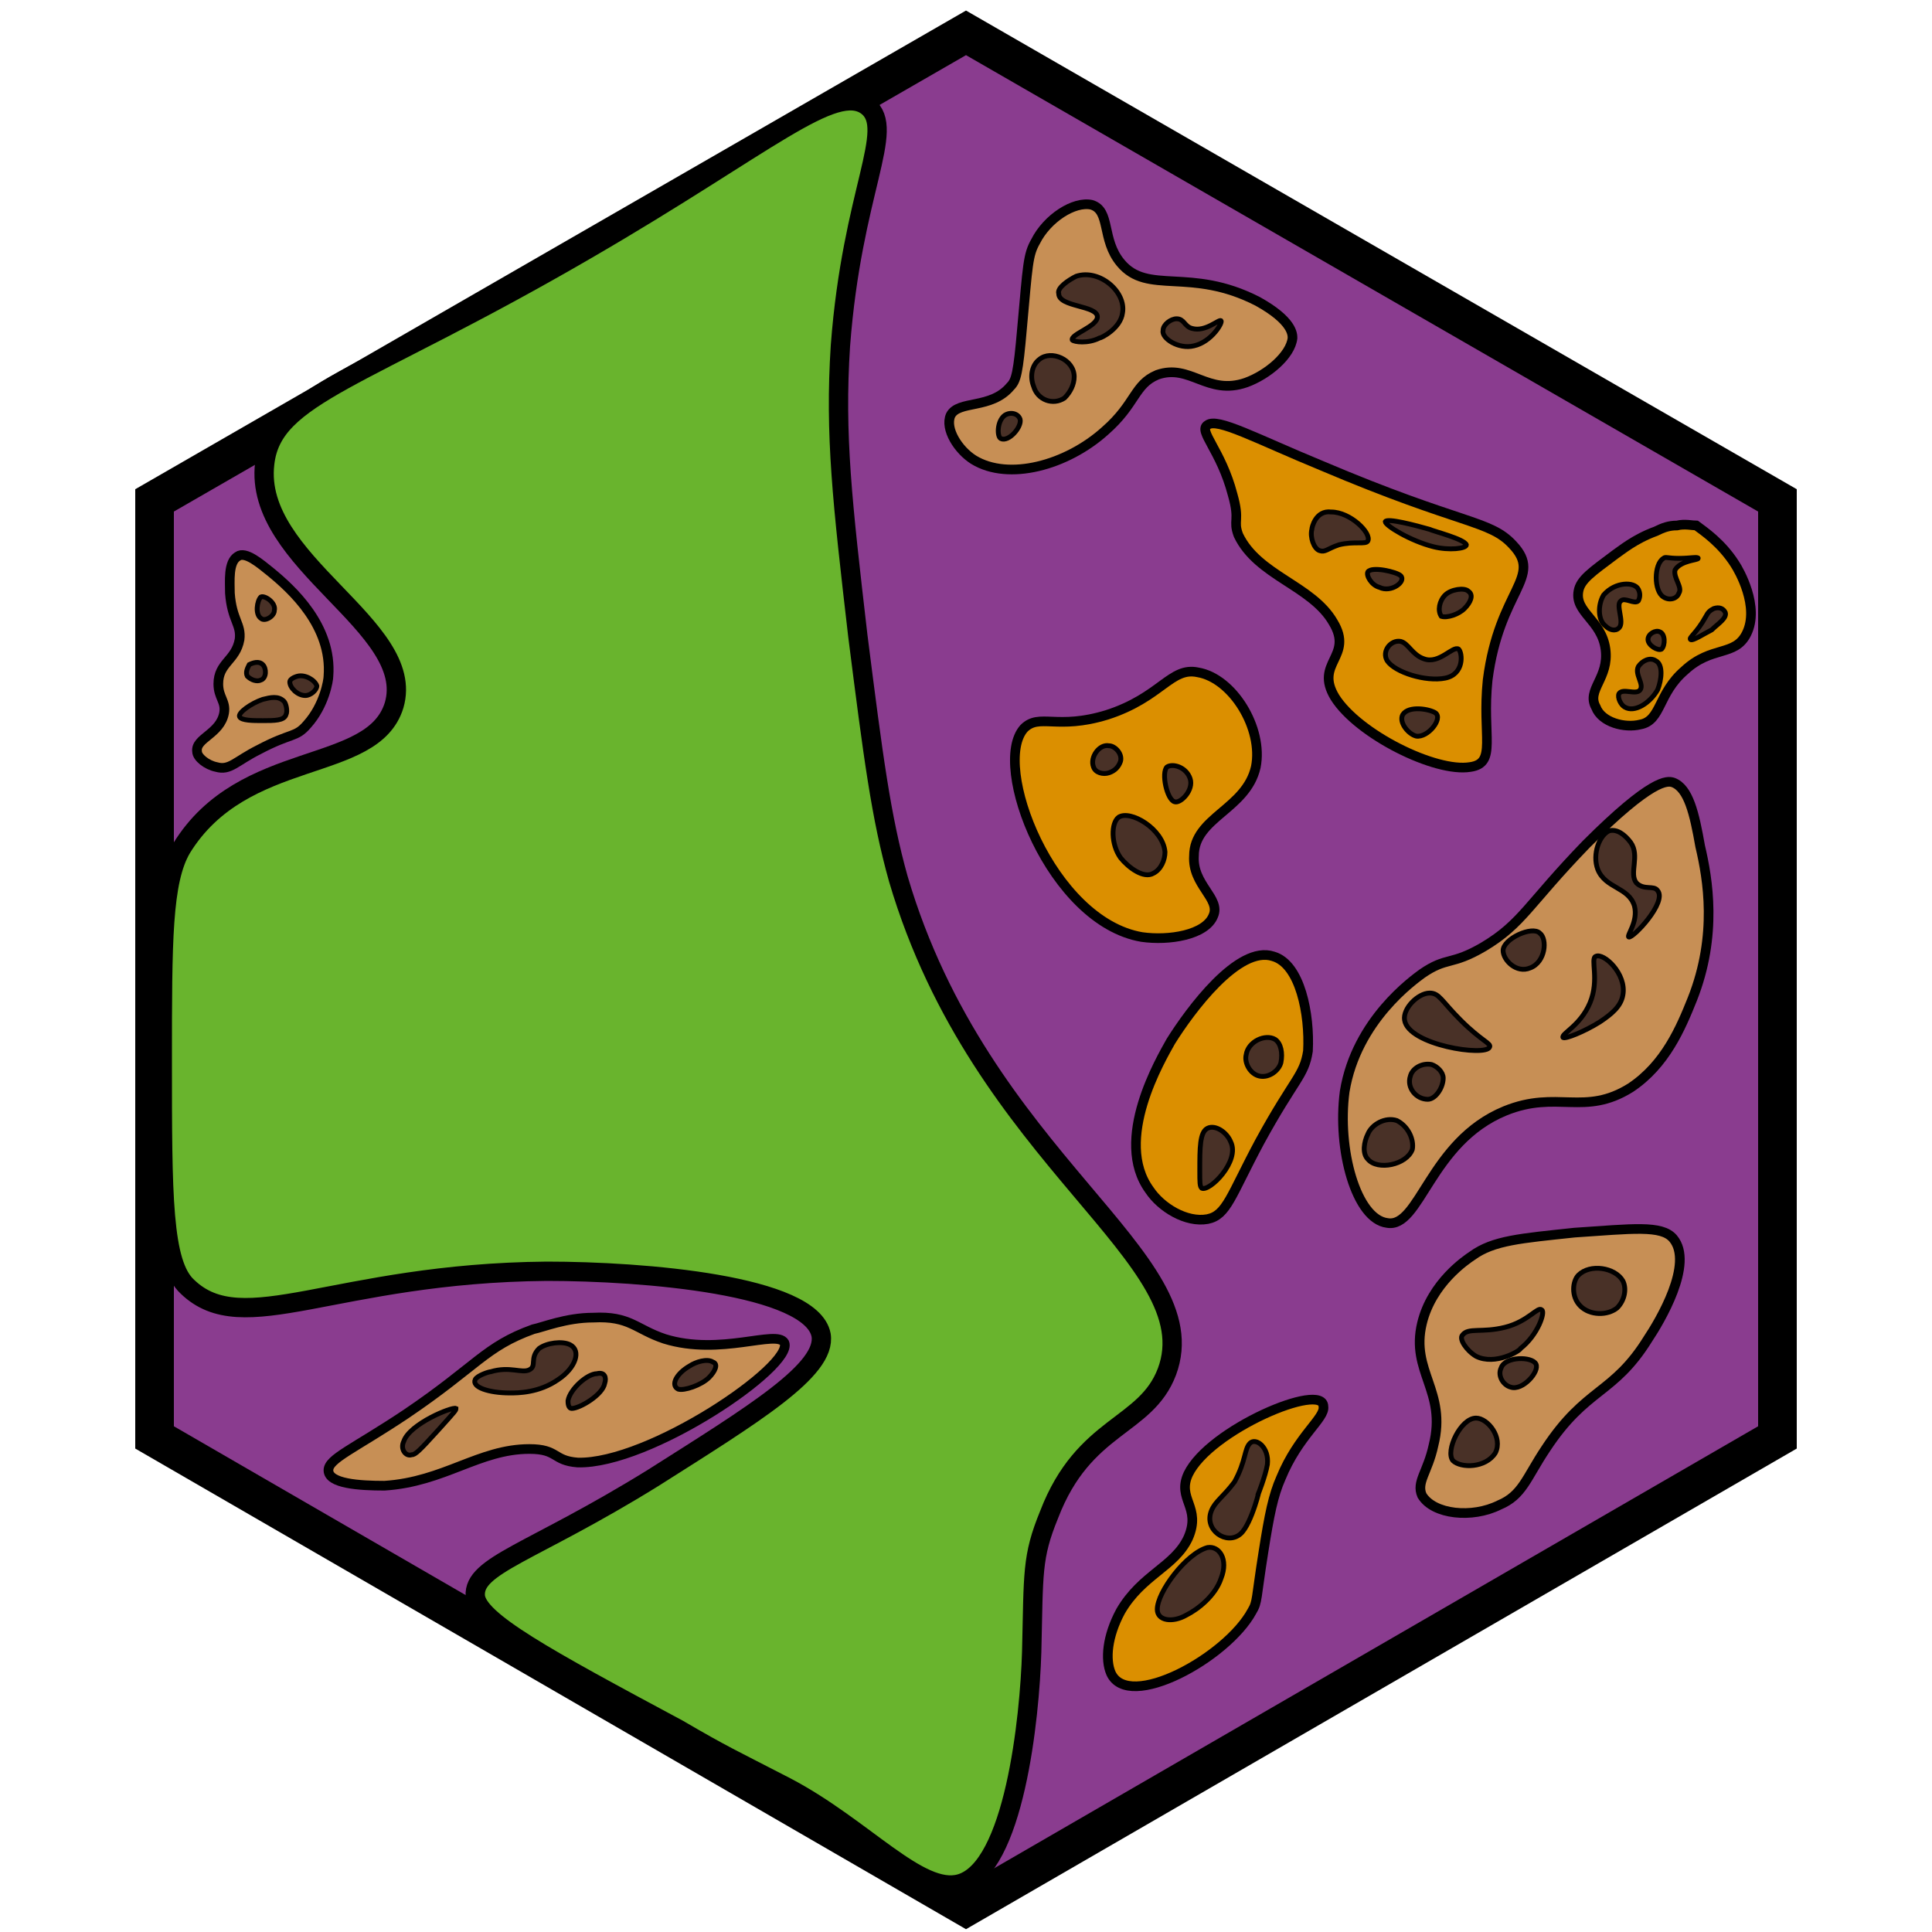
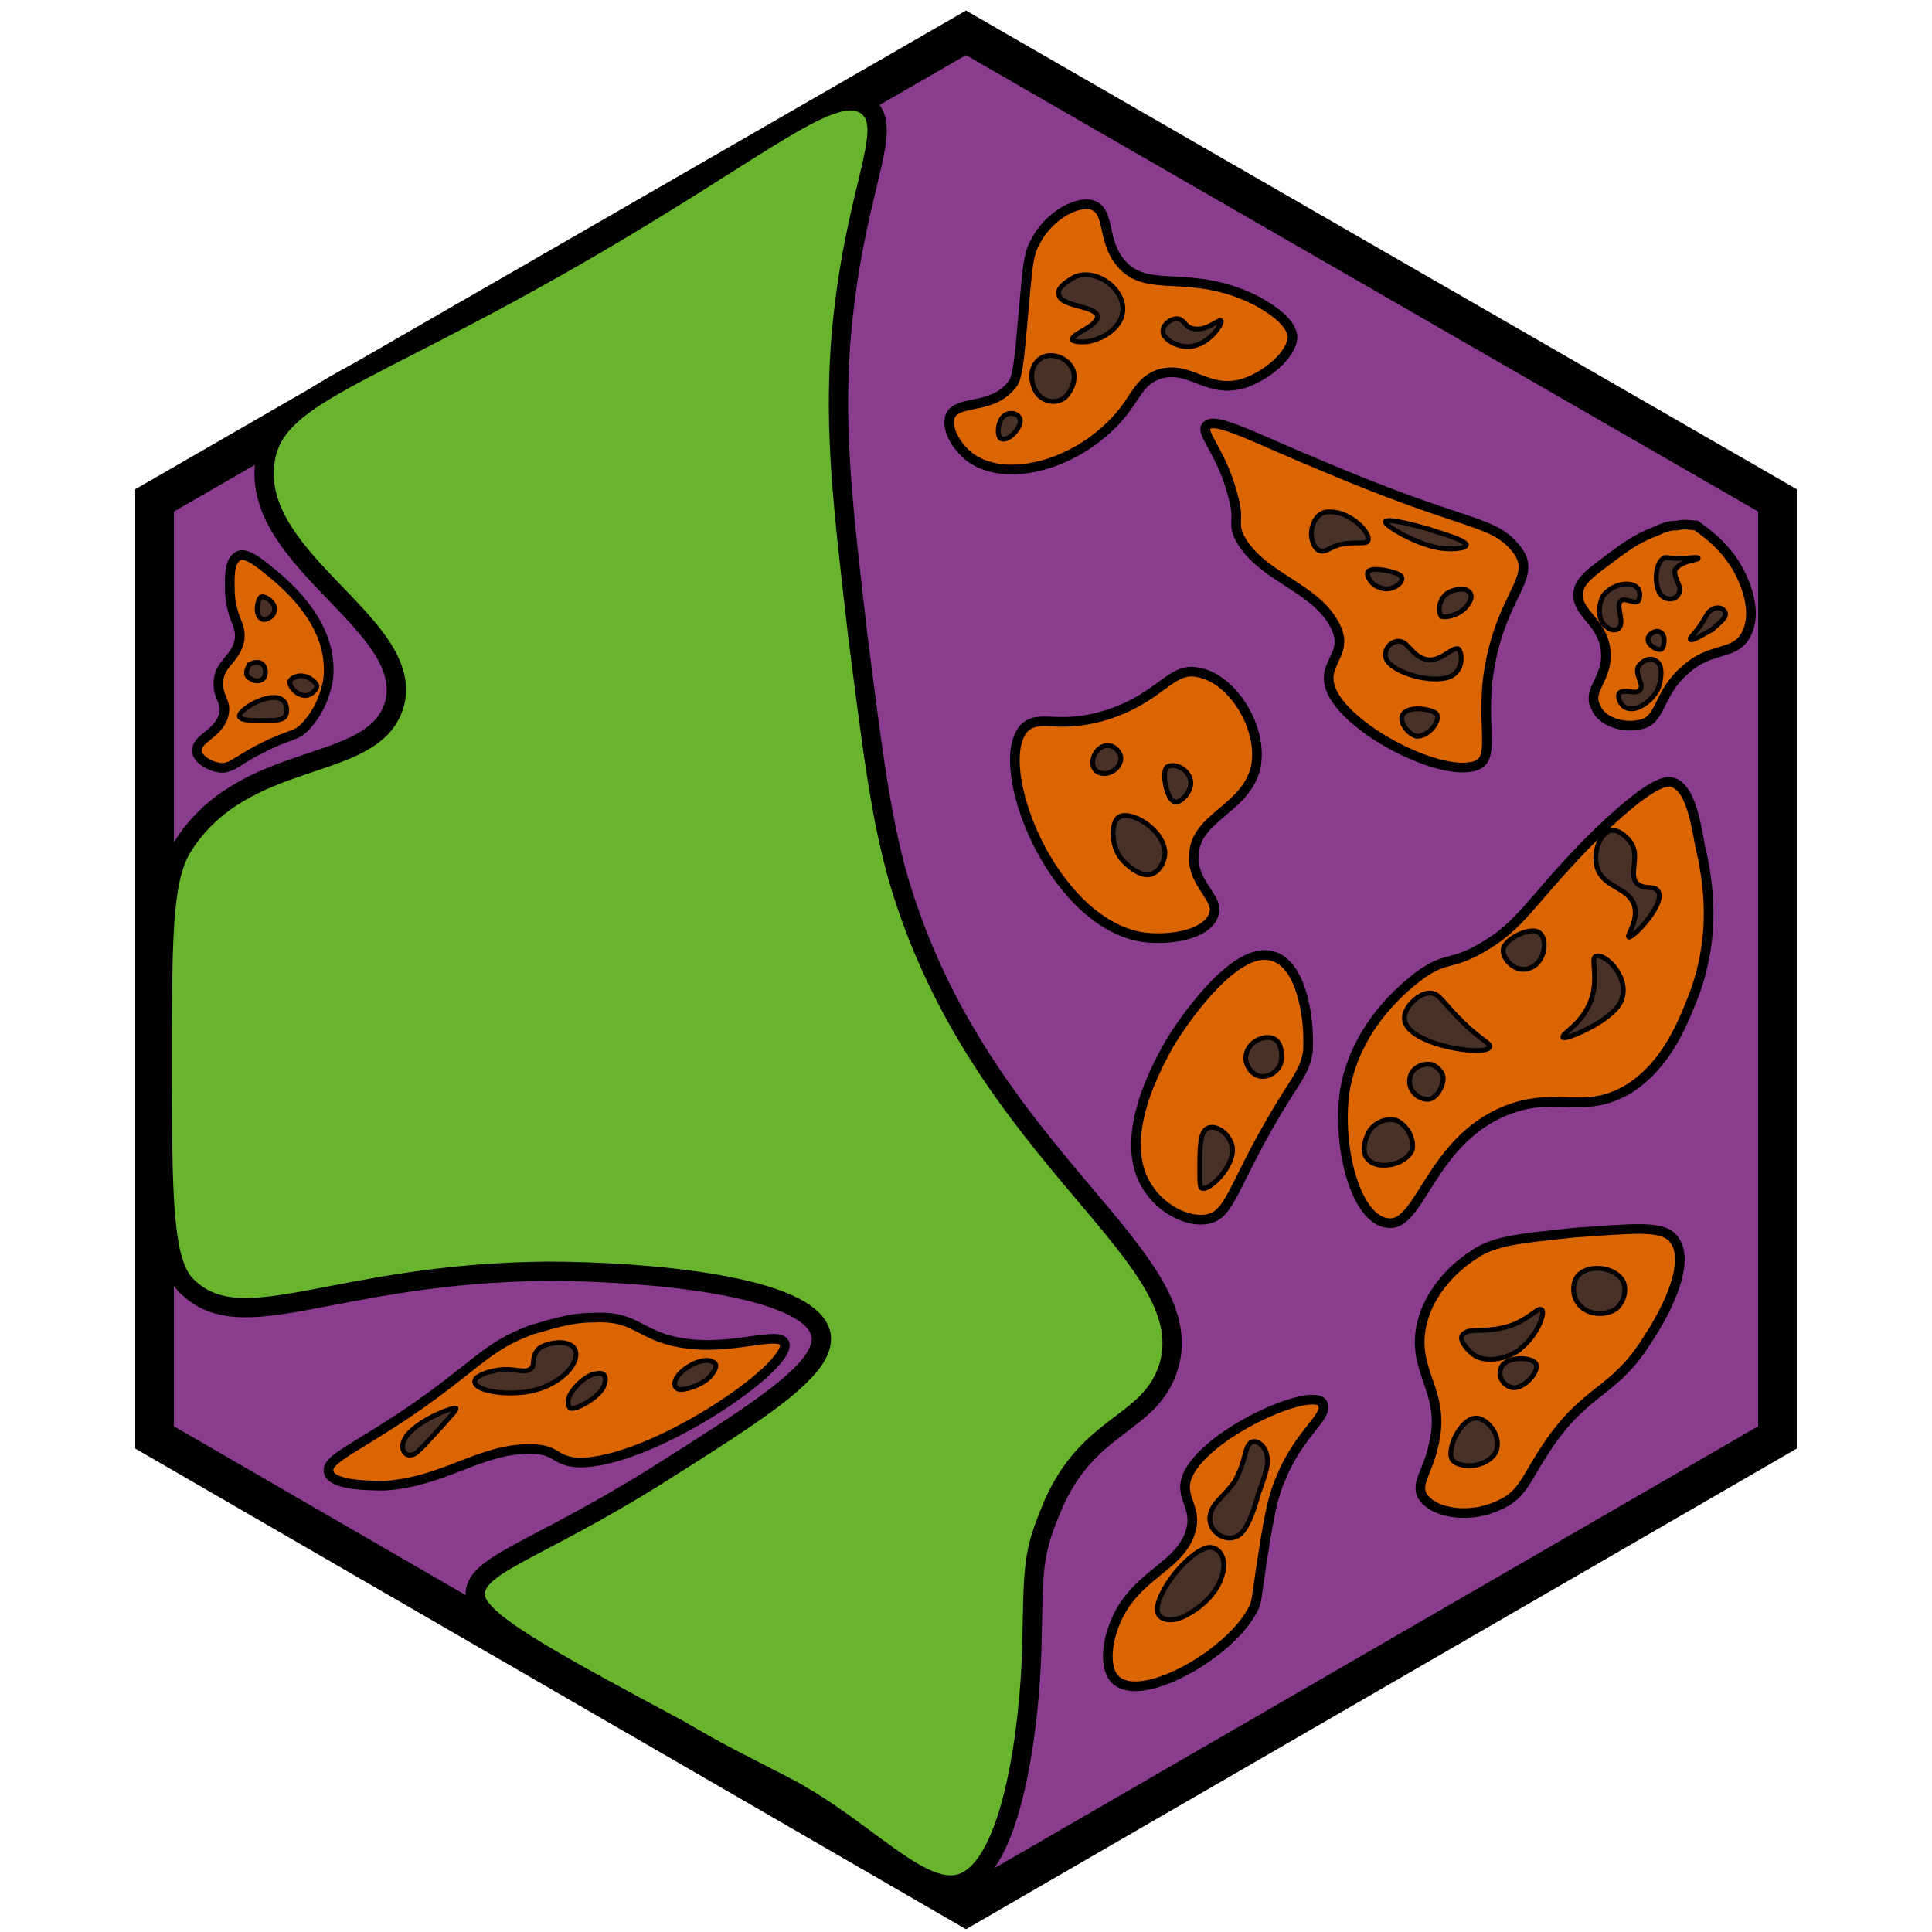
<svg xmlns="http://www.w3.org/2000/svg" version="1.1" id="Ebene_2_00000126308112139821010380000011903406711838980787_" x="0px" y="0px" viewBox="0 0 100 100" style="enable-background:new 0 0 100 100;" xml:space="preserve">
-   <style type="text/css">	.st0{fill:#8A3C8F;stroke:#000000;stroke-width:2;stroke-miterlimit:10;}	.st1{fill:#69B42D;stroke:#000000;stroke-miterlimit:10;}	.st2{fill:#DB8F00;stroke:#000000;stroke-width:0.5;stroke-miterlimit:10;}	.st3{fill:#493127;stroke:#000000;stroke-width:0.25;stroke-miterlimit:10;}	.st4{fill:#C78F55;stroke:#000000;stroke-width:0.5;stroke-miterlimit:10;}	.st5{fill:#493127;stroke:#000000;stroke-width:0.25;stroke-miterlimit:10;}	.st6{fill:none;stroke:#000000;stroke-width:0.25;stroke-miterlimit:10;}</style>
+   <style type="text/css">	.st0{fill:#8A3C8F;stroke:#000000;stroke-width:2;stroke-miterlimit:10;}	.st1{fill:#69B42D;stroke:#000000;stroke-miterlimit:10;}	.st2{fill:#DB6500;stroke:#000000;stroke-width:0.5;stroke-miterlimit:10;}	.st3{fill:#493127;stroke:#000000;stroke-width:0.25;stroke-miterlimit:10;}	.st4{fill:#DB6500;stroke:#000000;stroke-width:0.5;stroke-miterlimit:10;}	.st5{fill:#493127;stroke:#000000;stroke-width:0.25;stroke-miterlimit:10;}	.st6{fill:none;stroke:#000000;stroke-width:0.25;stroke-miterlimit:10;}</style>
  <polygon class="st0" points="8,74.4 50,98.7 92,74.4 92,25.9 50,1.7 8,25.9 " />
  <path class="st1" d="M40.7,92.5c4,2.1,6.9,5.6,9,5c2.8-0.8,3.6-8.6,3.7-12c0.1-4.1,0-4.9,0.9-7.1c1.8-4.7,5-4.5,6.1-7.4 c2.2-5.9-9.6-10.9-13.9-25.5c-0.9-3.2-1.3-6.3-2.1-12.6c-0.8-6.9-1.2-10.4-0.9-15c0.6-8,2.9-11.2,1.4-12.4c-1.7-1.3-5.2,2-14.5,7.4 c-11.7,6.8-16.3,7.5-16.7,11.1c-0.6,5.1,7.9,8.4,6.7,12.5c-1.1,3.6-7.8,2.2-11,7.4c-1,1.7-1,4.8-1,11c0,7,0,10.5,1.3,11.7 c2.9,2.8,7.6-0.7,18.6-0.8c5,0,13.7,0.7,14.2,3.3c0.3,1.8-3.5,4.1-8.7,7.4c-6.3,3.9-9.3,4.5-9.2,6.1c0.1,1.3,3.6,3.2,10.5,6.9 C37.5,90.9,37.8,91,40.7,92.5z" />
  <g>
    <path class="st2" d="M87.8,27.2c-0.2,0-0.6-0.1-1,0c-0.4,0-0.7,0.1-1.1,0.3c-1.1,0.4-1.8,1-2.1,1.2c-1.2,0.9-1.8,1.3-1.9,1.9  c-0.2,1.1,1.2,1.5,1.4,3c0.2,1.5-1,2.1-0.5,3c0.3,0.8,1.5,1.1,2.3,0.9c1.1-0.2,0.9-1.6,2.3-2.8c1.4-1.3,2.6-0.7,3.2-1.9  c0.7-1.4-0.4-3.3-0.6-3.6C89.1,28.1,88.2,27.5,87.8,27.2z" />
    <path class="st3" d="M87.9,28.9c0-0.1-0.4,0-1,0c-0.6,0-0.7-0.1-0.8,0c-0.5,0.3-0.5,1.7,0,2c0.3,0.2,0.7,0.1,0.8-0.2  c0.2-0.3-0.3-0.8-0.2-1.2C87,29,87.9,29,87.9,28.9z" />
    <path class="st3" d="M89.3,31.7c-0.1-0.2-0.3-0.3-0.6-0.2c-0.2,0.1-0.3,0.2-0.4,0.4c-0.5,0.9-0.9,1.1-0.8,1.2  c0.1,0.1,0.7-0.3,1.1-0.5C88.9,32.3,89.4,32,89.3,31.7z" />
    <path class="st3" d="M84.8,30.5c0.1,0.2,0.1,0.4,0,0.6c-0.2,0.2-0.7-0.2-0.9,0c-0.3,0.2,0.2,1.1-0.1,1.4c-0.2,0.2-0.5,0.1-0.7-0.1  c-0.4-0.3-0.4-1.1-0.1-1.6C83.6,30.1,84.6,30.1,84.8,30.5z" />
    <path class="st3" d="M85.9,32.7c-0.2-0.1-0.6,0.1-0.6,0.4c0,0.3,0.5,0.6,0.7,0.5C86.2,33.4,86.2,32.8,85.9,32.7z" />
    <path class="st3" d="M85.7,34.2c-0.3-0.2-0.7,0-0.9,0.3c-0.2,0.4,0.3,0.9,0.1,1.2c-0.2,0.3-0.9-0.1-1.1,0.2  c-0.1,0.2,0.1,0.6,0.3,0.7c0.5,0.3,1.3-0.2,1.7-0.9C86,35.2,86.1,34.4,85.7,34.2z" />
  </g>
  <g>
    <path class="st4" d="M64.5,19.8c1.1-0.4,2.3-1.4,2.4-2.3c0-0.2,0-0.9-1.8-1.9c-3.5-1.8-5.7-0.3-7.1-2c-1-1.2-0.5-2.7-1.5-3  c-0.9-0.2-2.3,0.7-2.9,1.9c-0.4,0.7-0.4,1.2-0.7,4.5c-0.2,2.3-0.3,2.7-0.6,3c-1,1.2-2.7,0.7-3.1,1.5c-0.3,0.7,0.4,1.8,1.2,2.3  c1.8,1.1,4.8,0.3,6.8-1.5c1.6-1.4,1.5-2.4,2.7-2.9C61.6,18.8,62.5,20.5,64.5,19.8z" />
    <path class="st5" d="M60.9,16.5c-0.3,0-0.7,0.3-0.7,0.6c-0.1,0.4,0.8,1,1.6,0.8c0.9-0.2,1.5-1.2,1.4-1.3c-0.1-0.1-0.8,0.6-1.5,0.4  C61.3,16.9,61.3,16.5,60.9,16.5z" />
    <path class="st5" d="M56.9,17.5c0.1,0,1.1-0.5,1.2-1.3c0.2-1.1-1.2-2.3-2.4-1.9c-0.4,0.2-1,0.6-0.9,0.9c0,0.7,2,0.6,2,1.2  c0,0.5-1.4,0.9-1.3,1.2C55.6,17.7,56.3,17.8,56.9,17.5z" />
    <path class="st5" d="M55.6,19.5c0-0.9-1.2-1.4-1.8-0.9c-0.4,0.3-0.5,0.9-0.3,1.4c0.2,0.7,1,1,1.6,0.6  C55.4,20.3,55.6,19.9,55.6,19.5z" />
    <path class="st5" d="M52.8,21.7c-0.1-0.3-0.5-0.4-0.8-0.2c-0.4,0.3-0.4,1.1-0.2,1.2C52.2,22.9,52.9,22.1,52.8,21.7z" />
  </g>
  <g>
    <path class="st4" d="M30.7,68.2c-1.4,0-2.6,0.5-3.1,0.6c-2.5,0.9-2.9,1.9-6.6,4.4c-2.7,1.8-4,2.3-4,2.9c0,0.7,1.6,0.8,2.9,0.8  c3.1-0.2,4.9-1.9,7.5-1.9c1.5,0,1.2,0.6,2.5,0.7c3.7,0.1,11.2-5,10.7-6.2c-0.4-0.7-3.3,0.7-6.2-0.2C32.9,68.8,32.6,68.1,30.7,68.2z  " />
    <path class="st5" d="M27.4,70.9c-0.4,0.2-1-0.2-2,0.1c-0.1,0-0.7,0.2-0.8,0.4c-0.2,0.4,0.7,0.7,1.8,0.7c0.4,0,1.5,0,2.5-0.7  c0.9-0.6,1.2-1.5,0.6-1.8c-0.4-0.2-1.2-0.1-1.6,0.2C27.4,70.3,27.8,70.7,27.4,70.9z" />
    <path class="st5" d="M31.3,71.6c-0.1,0.6-1.3,1.3-1.7,1.3c-0.2,0-0.2-0.3-0.2-0.4c0.1-0.6,1-1.4,1.5-1.4  C31.3,71,31.4,71.3,31.3,71.6z" />
    <path class="st5" d="M35.7,70.7c-0.7,0.4-1,1-0.6,1.2c0.3,0.1,1.2-0.2,1.6-0.6c0.3-0.3,0.5-0.7,0.2-0.8  C36.6,70.3,36,70.5,35.7,70.7z" />
    <path class="st5" d="M23.6,72.9c-0.2-0.1-2.4,0.8-2.7,1.7c-0.2,0.4,0.1,0.8,0.4,0.7c0.2,0,0.4-0.2,1.4-1.3  C23.6,73,23.6,73,23.6,72.9z" />
  </g>
  <path class="st6" d="M54.8,23.3" />
  <g>
    <path class="st4" d="M71.8,63.3c1.7,0.3,2.2-4.2,6.1-5.8c2.7-1.1,4.1,0.3,6.5-1.2c1.8-1.2,2.6-3.1,3.2-4.6c1.3-3.3,0.8-6.2,0.4-7.9  c-0.3-1.7-0.6-3-1.4-3.3c-0.3-0.1-1.1-0.2-4.5,3.2c-3,3.1-3.3,4.1-5.3,5.3c-1.7,1-1.9,0.5-3.2,1.4c-0.4,0.3-3.4,2.4-4,6.1  C69.2,59.5,70.2,63.1,71.8,63.3z" />
    <path class="st5" d="M82.8,52.9c0.6-0.4,1.1-0.8,1.2-1.4c0.2-1.1-1-2.2-1.4-2c-0.3,0.1,0.2,1.2-0.3,2.4c-0.5,1.2-1.5,1.6-1.4,1.8  C81,53.8,82,53.4,82.8,52.9z" />
    <path class="st5" d="M77.1,54.2c0.1-0.2-0.4-0.3-1.5-1.4c-1-1-1.1-1.4-1.6-1.4c-0.6,0-1.4,0.8-1.3,1.4  C72.9,54.1,76.9,54.7,77.1,54.2z" />
    <path class="st5" d="M74.7,55.8c0-0.3-0.3-0.6-0.6-0.7c-0.5-0.1-1,0.2-1.1,0.6c-0.2,0.6,0.3,1.2,0.9,1.2  C74.3,56.9,74.7,56.3,74.7,55.8z" />
    <path class="st5" d="M72.3,58c-0.6-0.2-1.3,0.2-1.5,0.7c-0.2,0.4-0.3,1,0,1.3c0.5,0.6,2,0.3,2.3-0.5C73.2,59,72.9,58.3,72.3,58z" />
    <path class="st5" d="M79.2,50.1c0.8-0.3,0.9-1.5,0.5-1.8c-0.4-0.4-1.9,0.3-1.9,0.9C77.8,49.7,78.5,50.4,79.2,50.1z" />
    <path class="st5" d="M84.3,48.5c-0.1-0.1,0.5-0.8,0.3-1.6c-0.3-1-1.5-0.9-1.9-1.9c-0.3-0.8,0.1-1.8,0.6-2c0.4-0.1,0.8,0.2,1.1,0.6  c0.5,0.7-0.1,1.6,0.3,2.1c0.4,0.4,0.9,0.1,1.1,0.4C86.3,46.7,84.5,48.6,84.3,48.5z" />
  </g>
  <g>
    <path class="st2" d="M65.9,49.5c-1.8-0.6-4.3,2.8-5.3,4.4c-0.5,0.9-3,5.1-1.1,7.7c0.6,0.9,1.9,1.7,3,1.5c1-0.2,1.2-1.2,2.7-4  c1.8-3.3,2.3-3.4,2.5-4.7C67.8,52.5,67.3,49.9,65.9,49.5z" />
    <path class="st3" d="M66,53.8c-0.5-0.3-1.4,0.1-1.5,0.8c-0.1,0.4,0.2,1,0.7,1.1c0.5,0.1,1-0.3,1.1-0.7C66.4,54.5,66.3,54,66,53.8z" />
    <path class="st3" d="M62.5,58.4c-0.4,0.2-0.4,1-0.4,2.2c0,0.6,0,0.8,0.1,0.9c0.4,0.2,2-1.4,1.5-2.4C63.5,58.6,62.9,58.2,62.5,58.4z  " />
  </g>
  <g>
    <path class="st2" d="M58,83.4c-0.7,1.3-0.8,2.5-0.5,3.2c0.9,2,6-0.8,7.3-3.2c0.3-0.5,0.2-0.6,0.6-3.1c0.3-1.9,0.5-2.9,0.9-3.8  c0.9-2.2,2.3-3.1,2.2-3.7c0-1.3-5.9,1.2-7,3.5c-0.6,1.3,0.7,1.7,0,3.3C60.8,81.1,59.1,81.5,58,83.4z" />
    <path class="st3" d="M59.9,83.3c0,0.6,0.8,0.7,1.5,0.3c0.6-0.3,1.5-1,1.8-1.9c0.4-1-0.1-1.7-0.7-1.6C61.4,80.4,59.9,82.4,59.9,83.3  z" />
    <path class="st3" d="M62.7,78.2c-0.4,1,0.8,1.8,1.5,1.2c0.6-0.5,1.1-2.7,0.9-2l0,0c0,0,0.4-1,0.5-1.6c0.1-0.9-0.6-1.4-0.9-1.1  c-0.3,0.3-0.2,0.9-0.8,2C63.3,77.5,62.9,77.7,62.7,78.2z" />
  </g>
  <g>
    <path class="st4" d="M77.6,77.9c1.2-0.5,1.4-1.4,2.4-2.9c2.1-3.2,3.5-2.8,5.3-5.7c0.6-0.9,2.4-3.9,1.3-5.2  c-0.6-0.7-2.1-0.5-5.1-0.3c-2.8,0.3-4.2,0.4-5.3,1.2c-0.3,0.2-2.1,1.4-2.6,3.5c-0.6,2.5,1.3,3.5,0.6,6.3c-0.3,1.4-0.9,1.9-0.6,2.6  C74.2,78.4,76.2,78.6,77.6,77.9z" />
    <path class="st5" d="M75.2,75.6c0.4,0.4,1.7,0.4,2.2-0.4c0.4-0.8-0.4-1.8-1-1.8C75.6,73.4,74.8,75.1,75.2,75.6z" />
    <path class="st5" d="M77.7,70.8c-0.2,0.4,0.1,0.9,0.5,1c0.6,0.2,1.5-0.8,1.3-1.2S77.9,70.2,77.7,70.8z" />
    <path class="st5" d="M76.4,70.2c1,0.5,2.3-0.3,2.3-0.4c0.9-0.7,1.3-1.9,1.1-2c-0.2-0.2-0.7,0.6-1.9,0.9c-1.2,0.3-1.9,0-2.2,0.4  C75.5,69.3,75.9,69.9,76.4,70.2z" />
    <path class="st5" d="M81.8,67.6c0.5,0.5,1.4,0.5,1.9,0.1c0.4-0.4,0.5-1,0.3-1.4c-0.4-0.7-1.7-0.9-2.3-0.3  C81.4,66.3,81.3,67.1,81.8,67.6z" />
  </g>
  <g>
    <path class="st4" d="M11.2,39.7c0.7,0.2,1-0.3,2.2-0.9c1.7-0.9,1.9-0.6,2.5-1.3c0.9-1,1.1-2.3,1.1-2.5c0.2-2.6-1.9-4.5-3-5.4  c-0.5-0.4-1.3-1.1-1.7-0.8c-0.5,0.3-0.4,1.3-0.4,1.9c0.1,1.4,0.6,1.6,0.5,2.4c-0.2,1.1-1.1,1.2-1.1,2.3c0,0.7,0.4,0.9,0.3,1.5  c-0.2,1.1-1.5,1.3-1.4,2C10.2,39.2,10.7,39.6,11.2,39.7z" />
    <path class="st5" d="M12.4,37.1c0.1,0.2,0.7,0.2,1.2,0.2c0.6,0,1.1,0,1.2-0.3c0.1-0.2,0-0.6-0.1-0.7c-0.3-0.3-0.7-0.2-1.1-0.1  C13,36.4,12.3,36.9,12.4,37.1z" />
    <path class="st5" d="M13.6,34.4c0.2,0.2,0.2,0.7-0.1,0.8c-0.2,0.1-0.5,0-0.7-0.2c-0.1-0.2,0-0.4,0.1-0.6  C13.1,34.3,13.4,34.2,13.6,34.4z" />
    <path class="st5" d="M13.5,32c0.2,0.2,0.7-0.1,0.7-0.4c0.1-0.4-0.5-0.8-0.7-0.7C13.3,31.1,13.2,31.8,13.5,32z" />
    <path class="st5" d="M15.4,35c0.4-0.1,0.9,0.2,1,0.5c0,0.2-0.3,0.5-0.6,0.5c-0.4,0-0.8-0.4-0.8-0.7C15,35.1,15.4,35,15.4,35z" />
  </g>
  <g>
    <path class="st2" d="M78.3,28.2c-1.2-1.3-2.6-1-9.9-4.1c-3.4-1.4-5.4-2.5-5.9-2.1c-0.5,0.3,0.7,1.3,1.3,3.6c0.4,1.4,0,1.3,0.3,2.1  c1,2.1,3.8,2.6,4.9,4.5c1.1,1.8-1,2.1,0.1,3.9c1.2,1.9,5.2,3.9,7,3.6c1.4-0.2,0.6-1.6,0.9-4.5C77.6,30.5,79.9,29.9,78.3,28.2z" />
    <path class="st3" d="M75.9,28.2c0,0.2-0.9,0.3-1.7,0.1c-1.2-0.3-2.5-1.1-2.5-1.3c0.1-0.2,1.6,0.2,2.3,0.4  C74.2,27.5,75.8,27.9,75.9,28.2z" />
    <path class="st3" d="M72.5,29.8c0.3,0.3-0.5,0.9-1.1,0.6c-0.4-0.1-0.7-0.6-0.6-0.8C71,29.3,72.3,29.6,72.5,29.8z" />
    <path class="st3" d="M70.8,28c-0.1,0.2-0.7,0-1.5,0.2c-0.6,0.2-0.7,0.4-1,0.3c-0.3-0.1-0.5-0.7-0.4-1.1c0-0.1,0.2-1,1-0.9  C69.9,26.5,71,27.6,70.8,28z" />
    <path class="st3" d="M74.8,30.8c0.3-0.3,1-0.4,1.2-0.2c0.3,0.2,0.1,0.6-0.2,0.9c-0.3,0.3-0.9,0.5-1.2,0.4  C74.4,31.6,74.5,31.1,74.8,30.8z" />
    <path class="st3" d="M75.5,33.6c-0.3-0.2-1,0.8-1.8,0.5c-0.6-0.2-0.8-0.8-1.2-0.9c-0.5-0.1-1,0.5-0.7,1c0.4,0.6,2,1.1,3,0.9  C75.8,34.9,75.7,33.8,75.5,33.6z" />
    <path class="st3" d="M74.3,36.9c-0.3-0.2-1.4-0.4-1.7,0.1c-0.2,0.4,0.3,1,0.7,1.1C73.9,38.2,74.7,37.2,74.3,36.9z" />
  </g>
  <g>
    <path class="st2" d="M59.1,48.5c1.4,0.2,3.3-0.1,3.7-1.1c0.4-0.9-1.1-1.6-1-3.1c0-2,2.7-2.4,3.2-4.6c0.4-2-1.2-4.6-3-4.9  c-1.4-0.3-1.9,1.3-4.7,2.2c-2.6,0.8-3.5-0.1-4.3,0.7C51.3,39.6,54.4,47.7,59.1,48.5z" />
    <path class="st3" d="M60.3,44.1c-0.1-1.2-1.8-2.2-2.4-1.8c-0.4,0.3-0.4,1.4,0.1,2.1c0.4,0.5,1.2,1.1,1.7,0.8  C60.1,45,60.3,44.5,60.3,44.1z" />
    <path class="st3" d="M58,39.4c0.1-0.4-0.3-0.8-0.6-0.8c-0.5-0.1-1,0.6-0.8,1.1c0.1,0.3,0.5,0.4,0.8,0.3  C57.7,39.9,57.9,39.7,58,39.4z" />
    <path class="st3" d="M60.8,41.5c0.3,0.1,1-0.6,0.8-1.2c-0.2-0.6-0.9-0.8-1.2-0.6C60.1,40,60.4,41.4,60.8,41.5z" />
  </g>
</svg>
